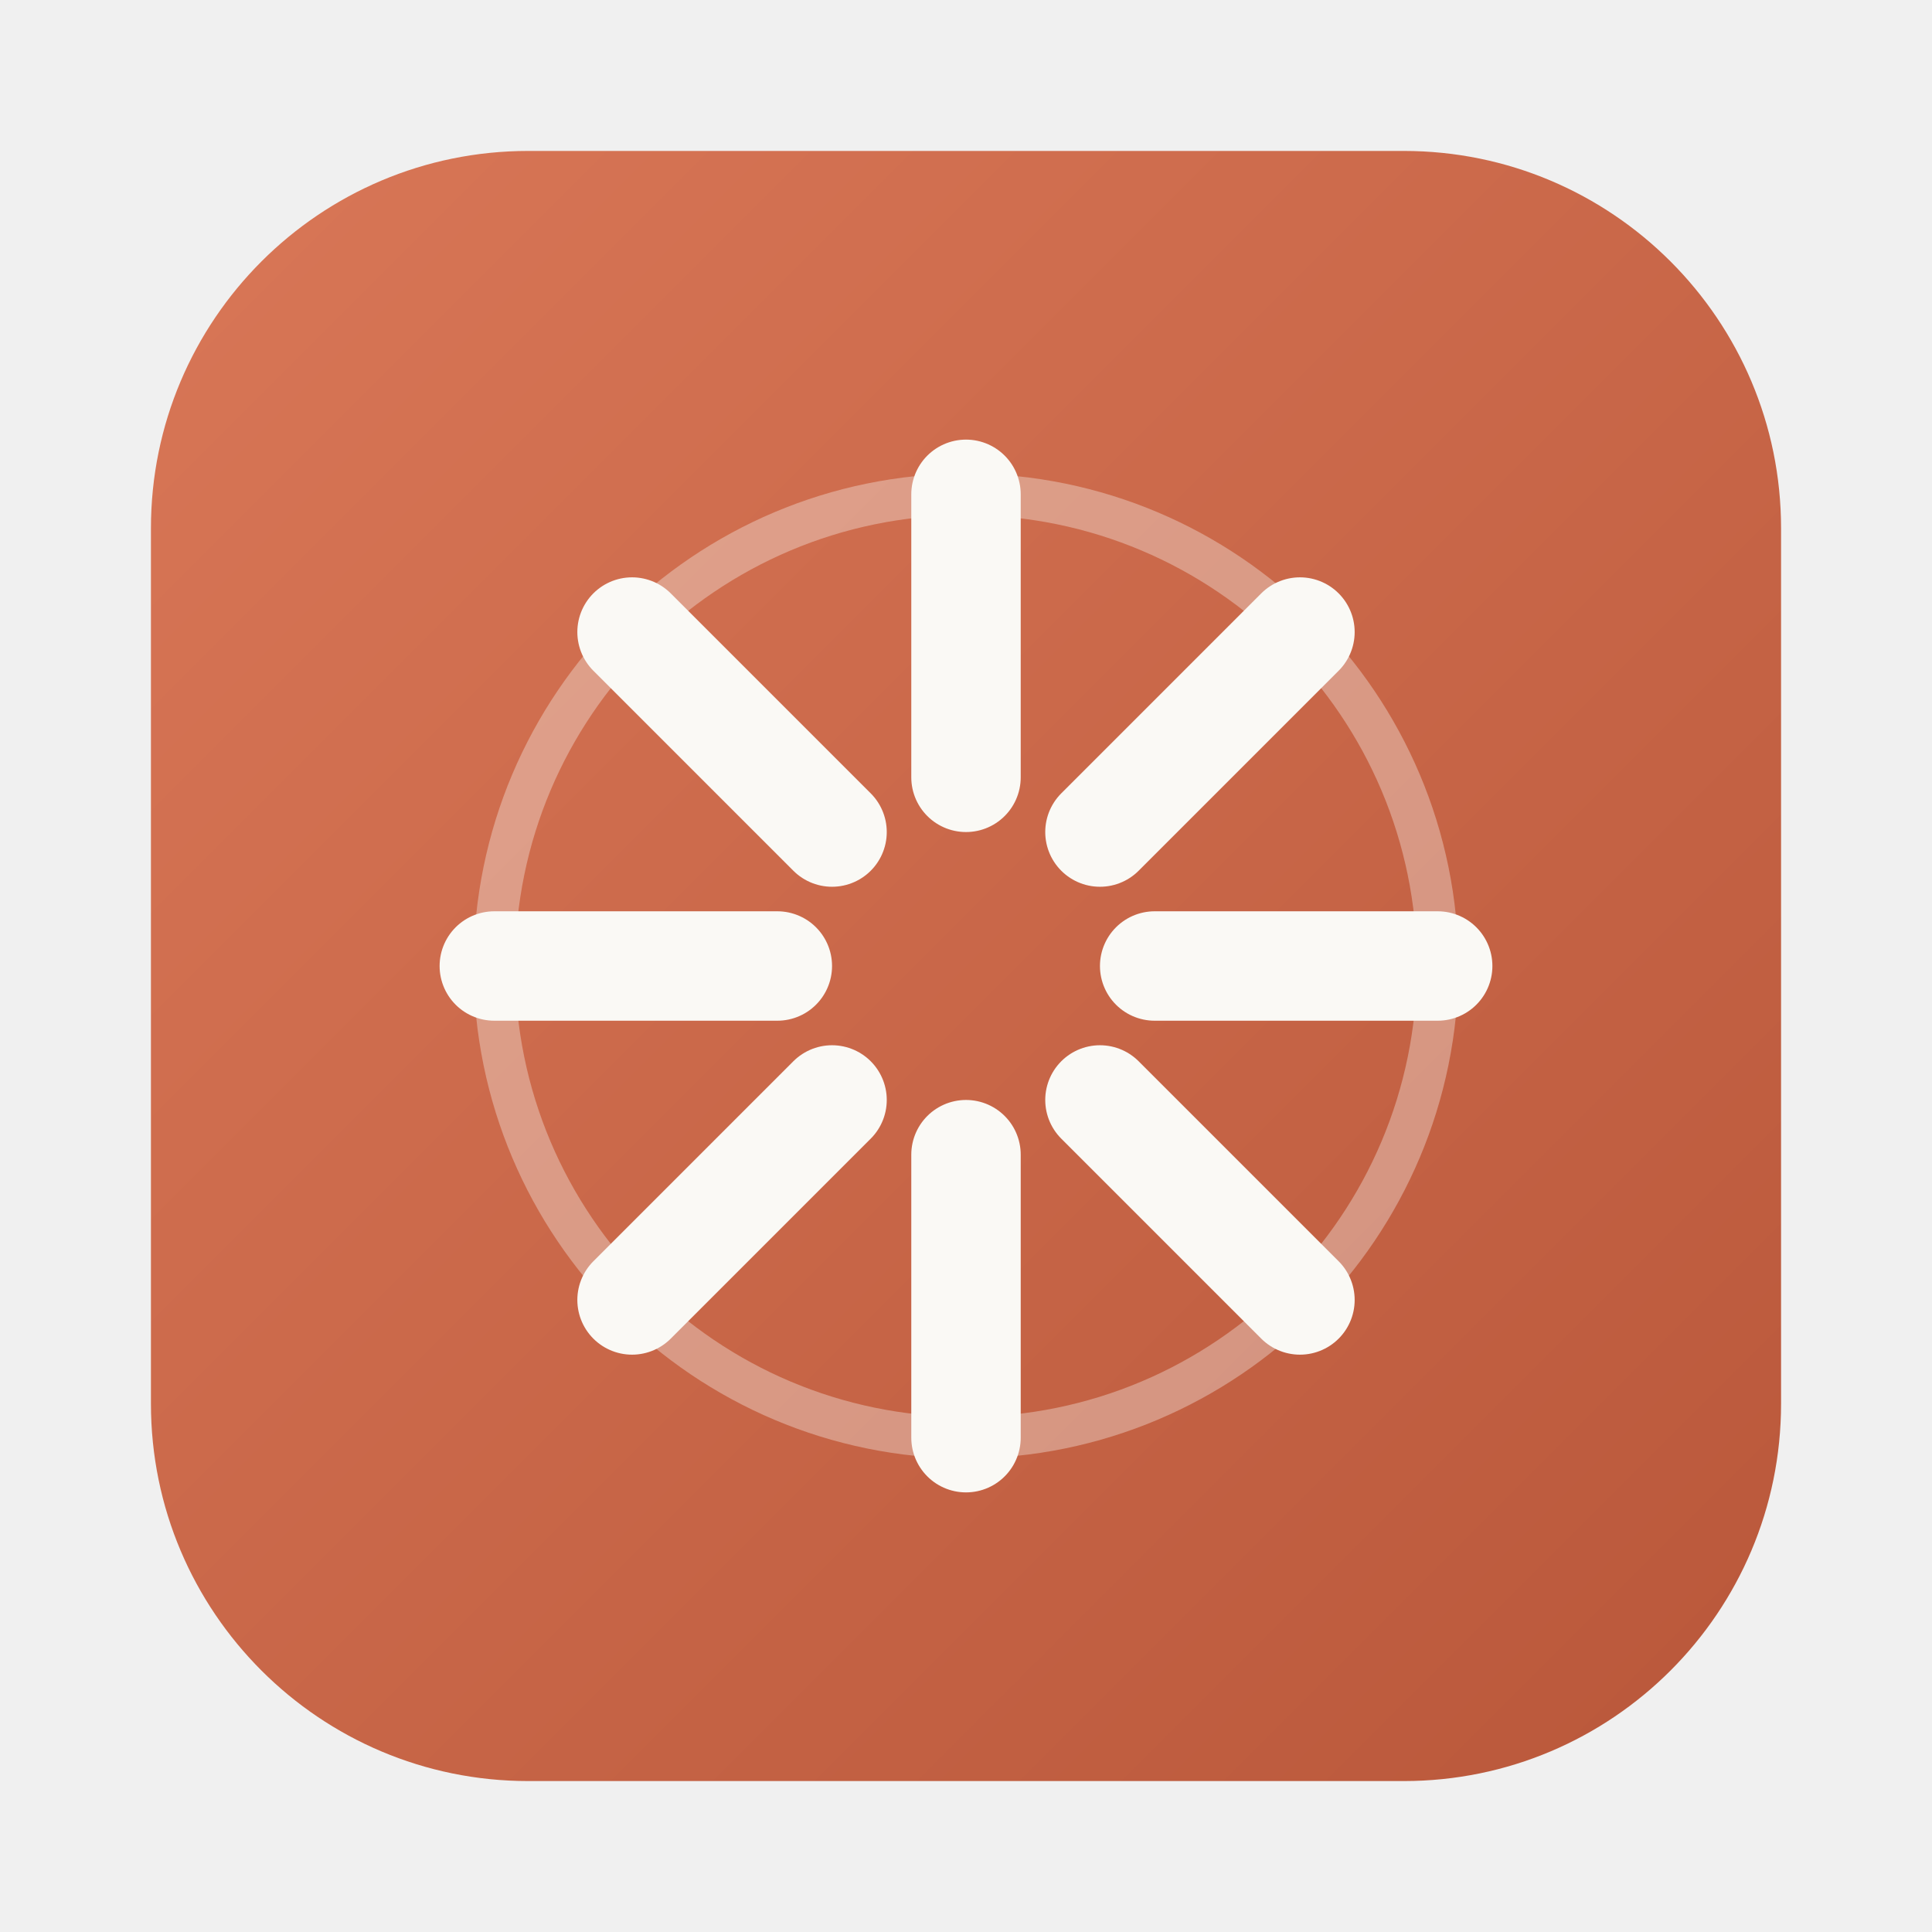
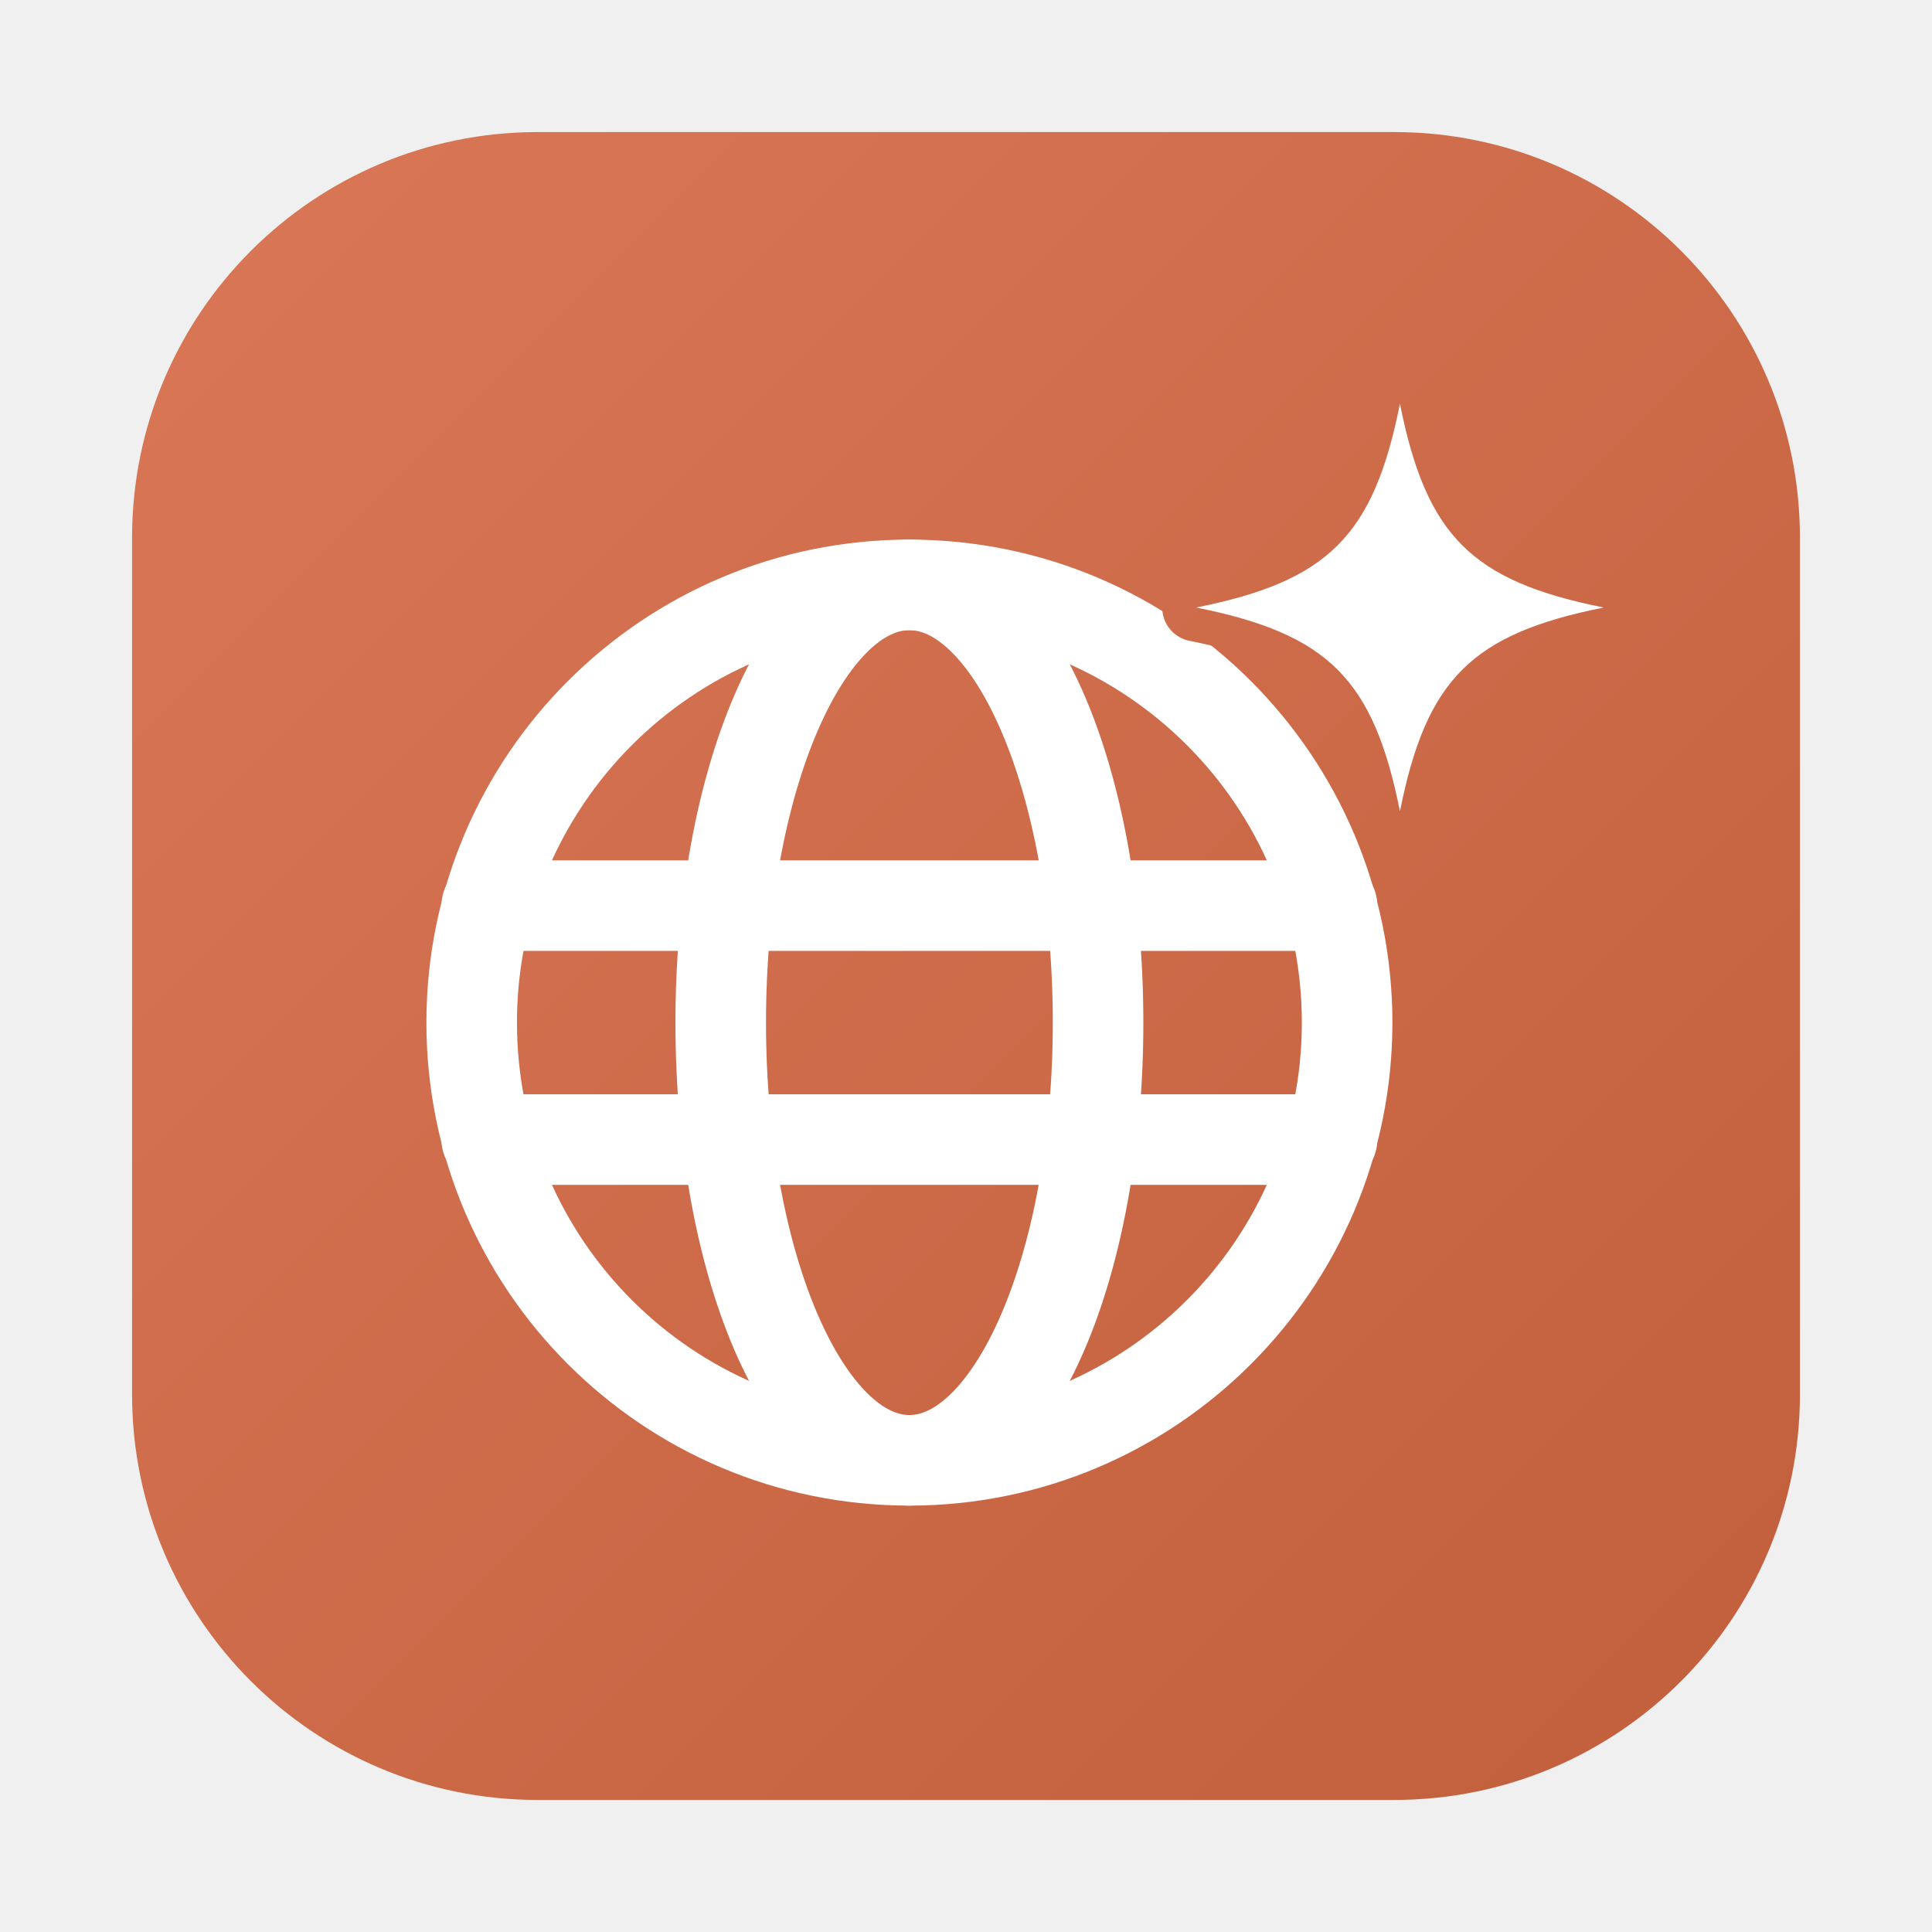
<svg xmlns="http://www.w3.org/2000/svg" width="1024" height="1024" viewBox="0 0 1024 1024">
  <defs>
-     <linearGradient id="g" x1="0" y1="0" x2="1" y2="1">
-       <stop offset="0" stop-color="#d97757" />
-       <stop offset="1" stop-color="#b9573a" />
+     <linearGradient id="b" x2="1" y2="1">
+       <stop stop-color="#d97757" />
+       <stop offset="1" stop-color="#c15f3c" />
+     </linearGradient>
+     <linearGradient id="u" gradientUnits="userSpaceOnUse" x1="70" y1="70" x2="954" y2="954">
+       <stop stop-color="#d97757" />
+       <stop offset="1" stop-color="#c15f3c" />
    </linearGradient>
  </defs>
-   <rect x="80" y="80" width="864" height="864" rx="200" fill="url(#g)" />
-   <circle cx="512" cy="512" r="250" fill="none" stroke="#faf9f5" stroke-opacity="0.35" stroke-width="22" />
-   <g stroke="#faf9f5" stroke-width="58" stroke-linecap="round">
-     <path d="M512 262v150M512 612v150M262 512h150M612 512h150M335 335l106 106M583 583l106 106M689 335L583 441M441 583L335 689" />
+   <rect x="70" y="70" width="884" height="884" rx="215" fill="url(#b)" />
+   <g fill="none" stroke="#fff" stroke-width="48" stroke-linecap="round" stroke-linejoin="round">
+     <circle cx="482" cy="542" r="232" />
+     <ellipse cx="482" cy="542" rx="100" ry="232" />
+     <path d="M258 480h448M258 604h448" />
  </g>
+   <path d="M742 214c14 70 38 94 108 108-70 14-94 38-108 108-14-70-38-94-108-108 70-14 94-38 108-108z" fill="#fff" stroke="url(#u)" stroke-width="36" stroke-linejoin="round" paint-order="stroke" />
</svg>
